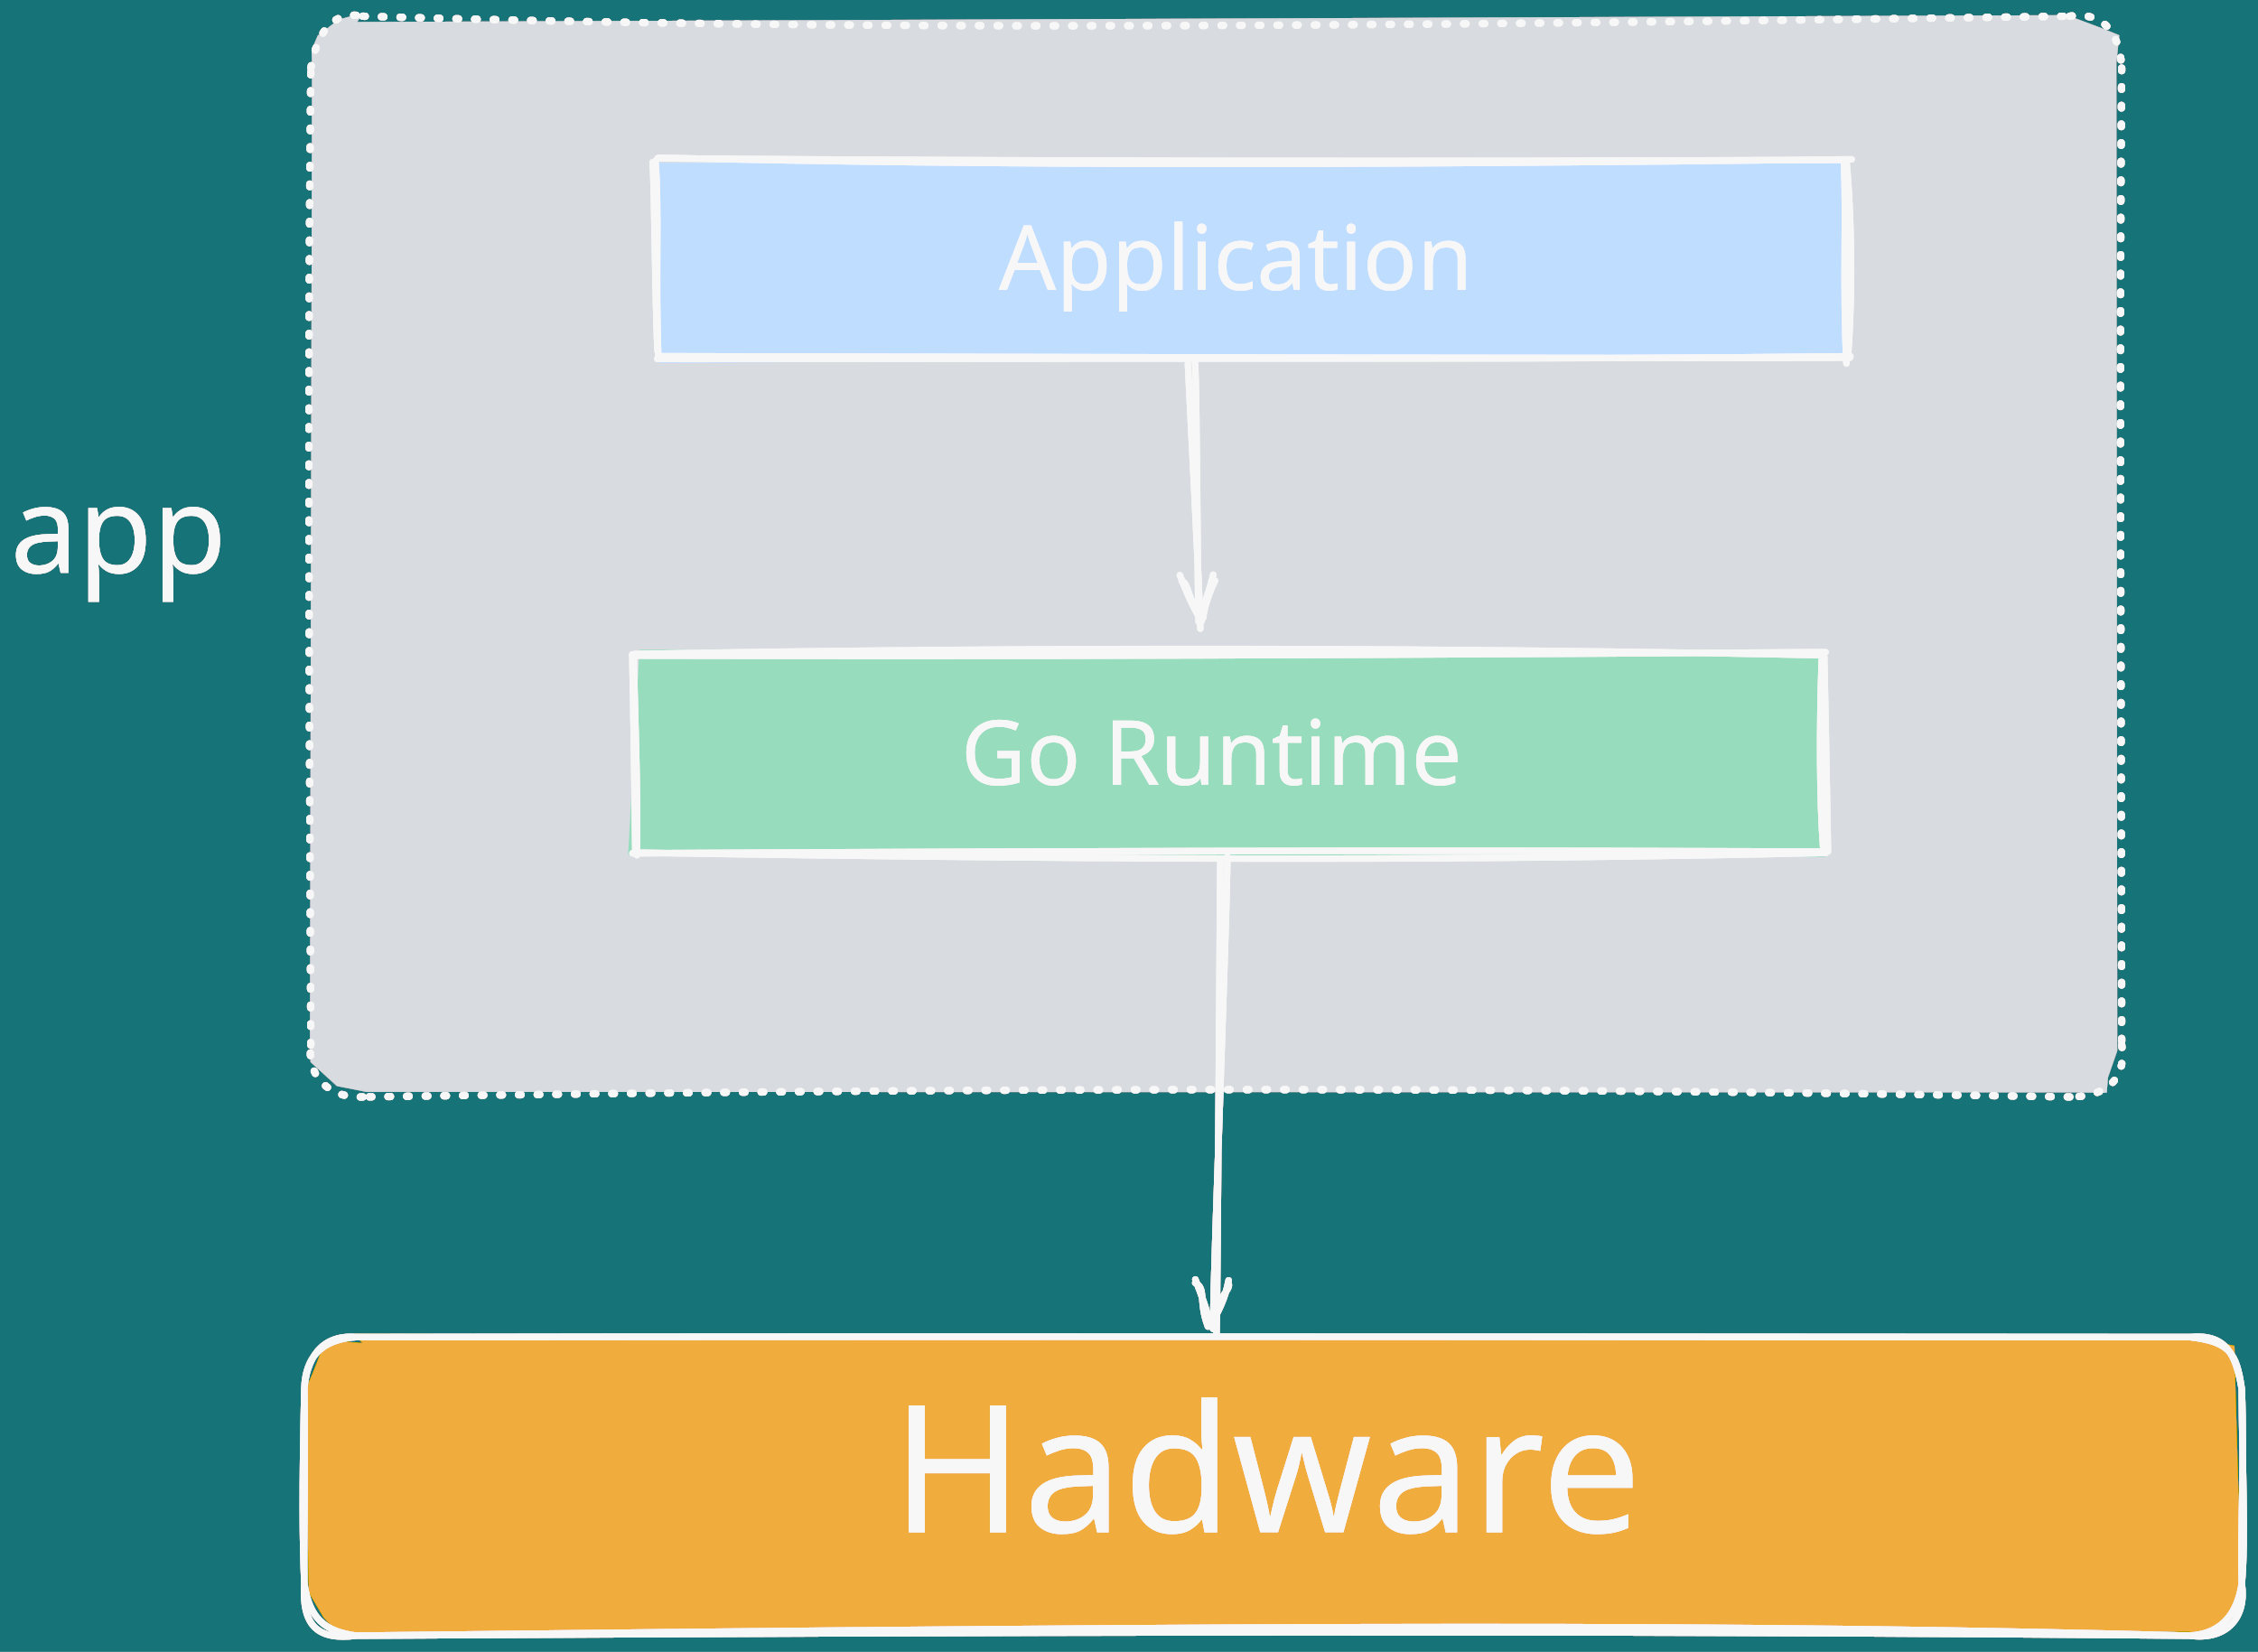
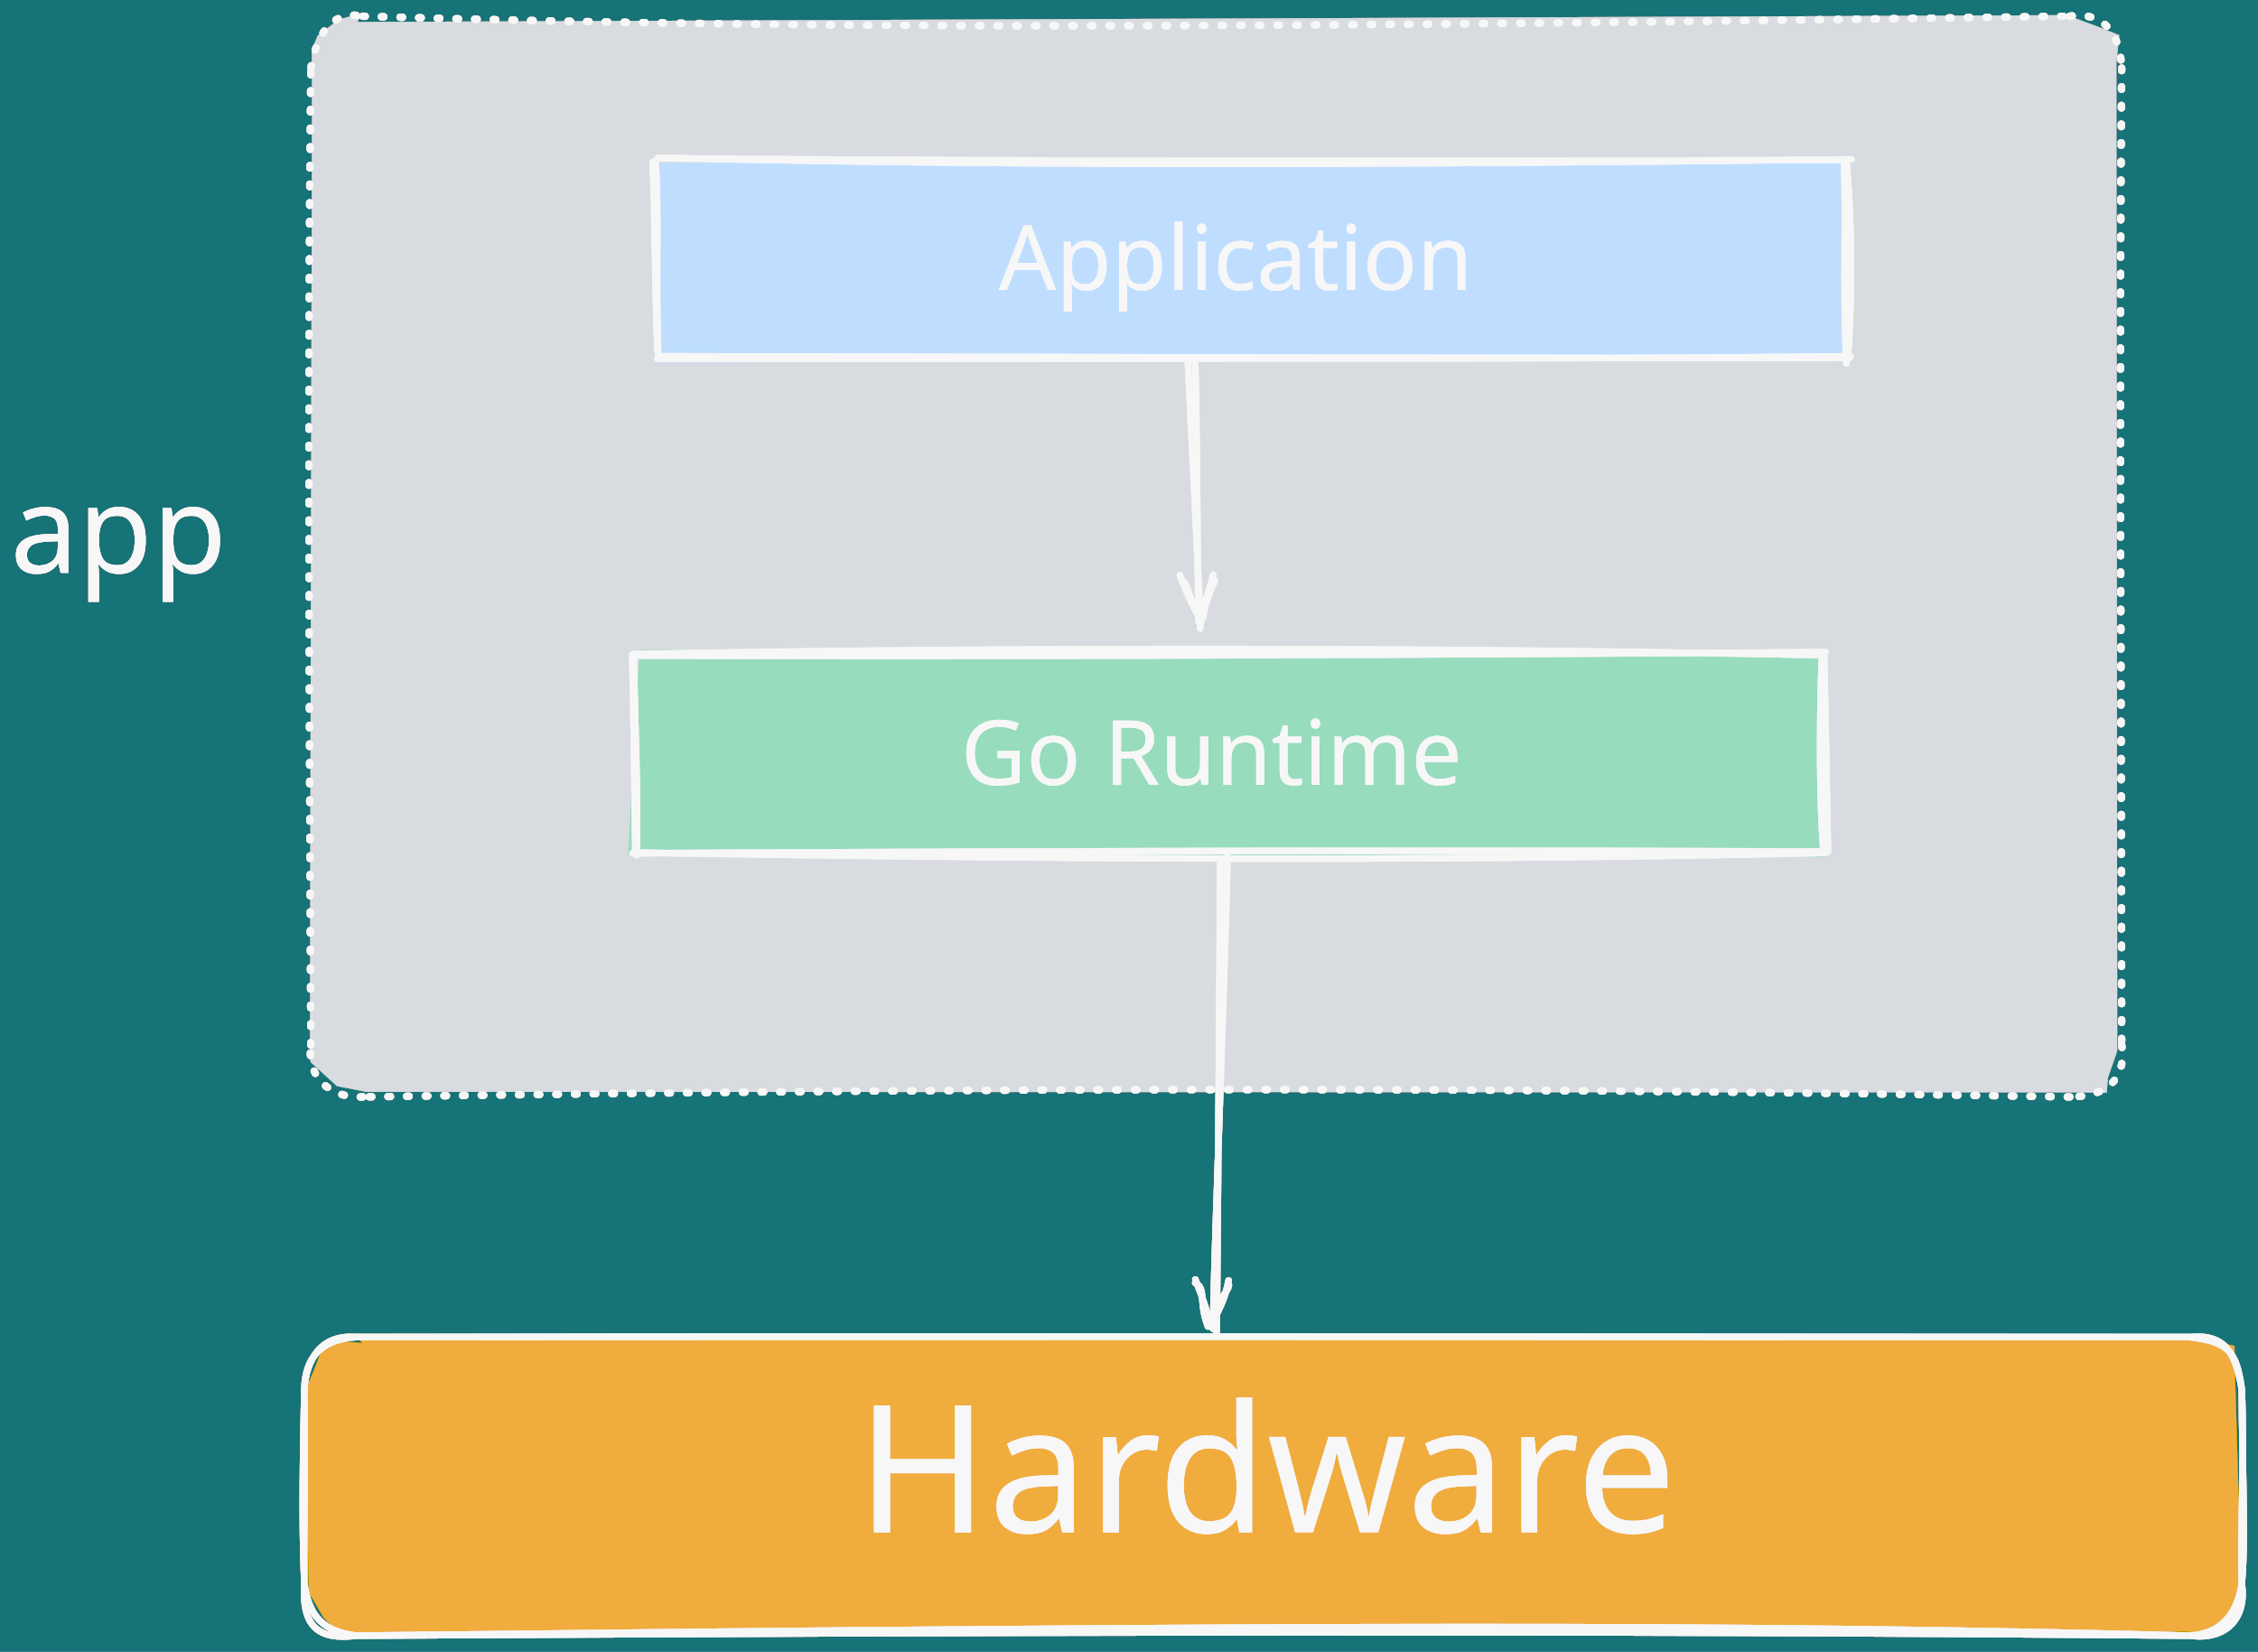
<svg xmlns="http://www.w3.org/2000/svg" width="2783.133" height="2036" filter="invert(93%) hue-rotate(180deg)" version="1.1" viewBox="0 0 1391.567 1018">
  <defs>
    <style class="style-fonts">@font-face{font-family:"Virgil";src:url(https://excalidraw.com/Virgil.woff2)}@font-face{font-family:"Cascadia";src:url(https://excalidraw.com/Cascadia.woff2)}</style>
  </defs>
  <rect width="1391.567" height="1018" x="0" y="0" fill="#e3fafc" />
  <g stroke-linecap="round">
    <path fill="#868e96" stroke="none" stroke-width="0" d="M28.52 3.54 L1082.24 -0.66 L1104.7 7.75 L1114.52 11.74 L1112.72 28.65 L1113.26 637.61 L1107.52 654.09 L1106.79 663.41 L1086.81 663.19 L34.21 662.89 L16.05 659.3 L-0.17 644.52 L-0.55 637.02 L0.74 30.04 L0.46 20.7 L4.27 11.92 L17.29 1.96 L32.51 -2.1" transform="translate(191.5667 10) rotate(0 558 333)" />
    <path fill="none" stroke="#000" stroke-dasharray="1.5 10" stroke-width="4.5" d="M32 0 M32 0 C331.98 9, 631.95 6.68, 1084 0 M1084 0 C1104.64 -2.99, 1114.98 10.19, 1116 32 M1116 32 C1114.39 219.86, 1115.82 407.64, 1116 634 M1116 634 C1119.65 658.61, 1101.91 665.97, 1084 666 M1084 666 C771.11 660.49, 460.56 659.48, 32 666 M32 666 C14.51 667.14, -2.71 655.89, 0 634 M0 634 C-0.81 432.9, -2.21 235.5, 0 32 M0 32 C3.49 11.75, 12.53 -3.93, 32 0" transform="translate(191.5667 10) rotate(0 558 333)" />
  </g>
  <g stroke-linecap="round">
    <path fill="#228be6" stroke="none" stroke-width="0" d="M-3.66 2.4 L734.43 1.24 L734.81 122.63 L0.74 125.61" transform="translate(405.5667 98) rotate(0 367 61)" />
    <path fill="none" stroke="#000" stroke-width="4" d="M0.44 -0.8 C212.01 4.15, 421.58 3.93, 735.55 0.18 M-0.37 -0.4 C240.09 1.4, 478.62 1.63, 733.65 0.5 M730.85 2.05 C732.4 35.68, 730.04 77.03, 732.35 125.97 M732.38 1.01 C736.42 46.72, 735.56 94.14, 733.2 123.14 M734.77 121.56 C568.79 123.5, 401.57 122.73, -0.48 123.16 M734.55 122.39 C549.59 123.07, 365.75 122.21, 0.26 121.55 M-0.39 118.2 C-2.01 77.96, -2.08 26.44, -3.3 1.97 M0.19 123 C-1.81 74.51, 0.81 31.29, -1.66 1.18" transform="translate(405.5667 98) rotate(0 367 61)" />
  </g>
  <g>
    <text x="142" y="49" fill="#000" direction="ltr" font-family="Virgil, Segoe UI Emoji" font-size="55.459" text-anchor="middle" style="white-space:pre" transform="translate(619.5667 129.6757) rotate(0 142 35)">Application</text>
  </g>
  <g stroke-linecap="round">
    <path fill="#12b886" stroke="none" stroke-width="0" d="M3.52 -2.6 L730.33 -2.76 L734.4 125.1 L-3.52 123.83" transform="translate(390.5667 403) rotate(0 367 61)" />
    <path fill="none" stroke="#000" stroke-width="4" d="M-1.08 1.01 C149.35 1.21, 299.07 1.77, 734.5 -1.1 M0.54 0.06 C255.04 -4.58, 509.17 -3.81, 733.55 0.79 M732.15 3.69 C730.66 46.26, 730.83 90.5, 733.01 119.1 M733.68 1.83 C734.19 24.94, 734.75 51.9, 735.98 121.77 M732.95 121.77 C557.81 121.2, 377.94 120.85, -0.77 122.85 M734.67 122.61 C531.29 127.08, 328.49 127.63, -0.14 122.45 M1.91 124.01 C2.63 80.86, 0.65 39.84, 0.05 3.17 M0.99 121.66 C0.55 81.76, -0.09 38.79, -0.92 0.26" transform="translate(390.5667 403) rotate(0 367 61)" />
  </g>
  <g>
    <text x="153.5" y="49" fill="#000" direction="ltr" font-family="Virgil, Segoe UI Emoji" font-size="55.459" text-anchor="middle" style="white-space:pre" transform="translate(593.0667 434.6757) rotate(0 153.5 35)">Go Runtime</text>
  </g>
  <g stroke-linecap="round">
    <path fill="#fab005" stroke="none" stroke-width="0" d="M30.86 -2.08 L1167.66 1.03 L1189.52 5.4 L1189.83 21.74 L1193.9 162.6 L1182.48 177.83 L1172.72 183.64 L1161.21 181.53 L22.94 184.36 L11.84 172.8 L2.76 157.37 L0.46 33.39 L5.63 21.03 L9.89 10.28 L14.77 1.95 L35.73 3.69" transform="translate(187.5667 824) rotate(0 597 92)" />
    <path fill="none" stroke="#000" stroke-width="4" d="M32 0 M32 0 C332.1 -0.3, 633.6 -0.4, 1162 0 M32 0 C462.17 -0.81, 893.53 0.17, 1162 0 M1162 0 C1186.29 2.93, 1190.7 9.18, 1194 32 M1162 0 C1184.23 -2.11, 1190.3 10.28, 1194 32 M1194 32 C1195.74 76.88, 1193.04 119.21, 1194 152 M1194 32 C1194.24 77.98, 1196.56 125.61, 1194 152 M1194 152 C1197.07 171.81, 1185.72 187.09, 1162 184 M1194 152 C1191.46 168.89, 1182.8 182.83, 1162 184 M1162 184 C787.08 180.55, 412.77 181.9, 32 184 M1162 184 C889.99 176.72, 618.13 177.16, 32 184 M32 184 C12.72 181.51, 3.05 173.42, 0 152 M32 184 C7.73 187.05, -1.58 177.58, 0 152 M0 152 C-0.4 122.8, 0.66 84.16, 0 32 M0 152 C-1.19 123.4, -1.37 96.07, 0 32 M0 32 C0.67 8.61, 14.64 1.15, 32 0 M0 32 C1.18 14.82, 9.36 -1.83, 32 0" transform="translate(187.5667 824) rotate(0 597 92)" />
  </g>
  <g>
-     <text x="222" y="94.849" fill="#000" direction="ltr" font-family="Virgil, Segoe UI Emoji" font-size="109.479" text-anchor="middle" style="white-space:pre" transform="translate(558.5667 849.5068) rotate(0 222 68.42466)">Hadware</text>
+     <text x="222" y="94.849" fill="#000" direction="ltr" font-family="Virgil, Segoe UI Emoji" font-size="109.479" text-anchor="middle" style="white-space:pre" transform="translate(558.5667 849.5068) rotate(0 222 68.42466)">Hardware</text>
  </g>
  <g stroke-linecap="round">
    <g>
      <path fill="none" stroke="#000" stroke-width="4" d="M-1.49 0.19 C-0.18 27.26, 5.61 136.61, 6.18 163.4 M2.89 -2.18 C4.18 23.97, 4.33 131.55, 5.12 159.15" transform="translate(733.5667 224) rotate(0 2.340627 80.60929)" />
    </g>
    <g>
      <path fill="none" stroke="#000" stroke-width="4" d="M-5.27 134.21 C-0.79 134.92, -1.8 147.34, 7.95 156.5 M-6.42 130.49 C-2.86 139.6, -0.42 146.05, 6.77 158.82" transform="translate(733.5667 224) rotate(0 2.340627 80.60929)" />
    </g>
    <g>
      <path fill="none" stroke="#000" stroke-width="4" d="M15.25 133.93 C14.83 134.49, 8.93 146.97, 7.95 156.5 M14.1 130.2 C11.95 139.77, 8.69 146.31, 6.77 158.82" transform="translate(733.5667 224) rotate(0 2.340627 80.60929)" />
    </g>
  </g>
  <g stroke-linecap="round">
    <g>
      <path fill="none" stroke="#000" stroke-width="4" d="M-1.5 -1.01 C-1.91 47.82, -3.03 242.79, -3.86 290.51 M2.89 -4.02 C2.24 44.29, -5.38 238.36, -6.03 286.86" transform="translate(753.5667 532) rotate(0 -1.570121 143.2439)" />
    </g>
    <g>
      <path fill="none" stroke="#000" stroke-width="4" d="M-16.94 258.59 C-10.04 262.08, -15.05 270.14, -9.12 285.44 M-16.89 256.49 C-12.49 267.47, -9.92 275.12, -7.61 285.14" transform="translate(753.5667 532) rotate(0 -1.570121 143.2439)" />
    </g>
    <g>
      <path fill="none" stroke="#000" stroke-width="4" d="M3.58 259.16 C5.35 262.29, -4.8 270.21, -9.12 285.44 M3.62 257.06 C1.53 268.2, -2.41 275.67, -7.61 285.14" transform="translate(753.5667 532) rotate(0 -1.570121 143.2439)" />
    </g>
  </g>
  <g>
    <text x="63.033" y="65" fill="#000" direction="ltr" font-family="Virgil, Segoe UI Emoji" font-size="74.4" text-anchor="middle" style="white-space:pre" transform="translate(10 288) rotate(0 63.03333 46.5)">app</text>
  </g>
</svg>
